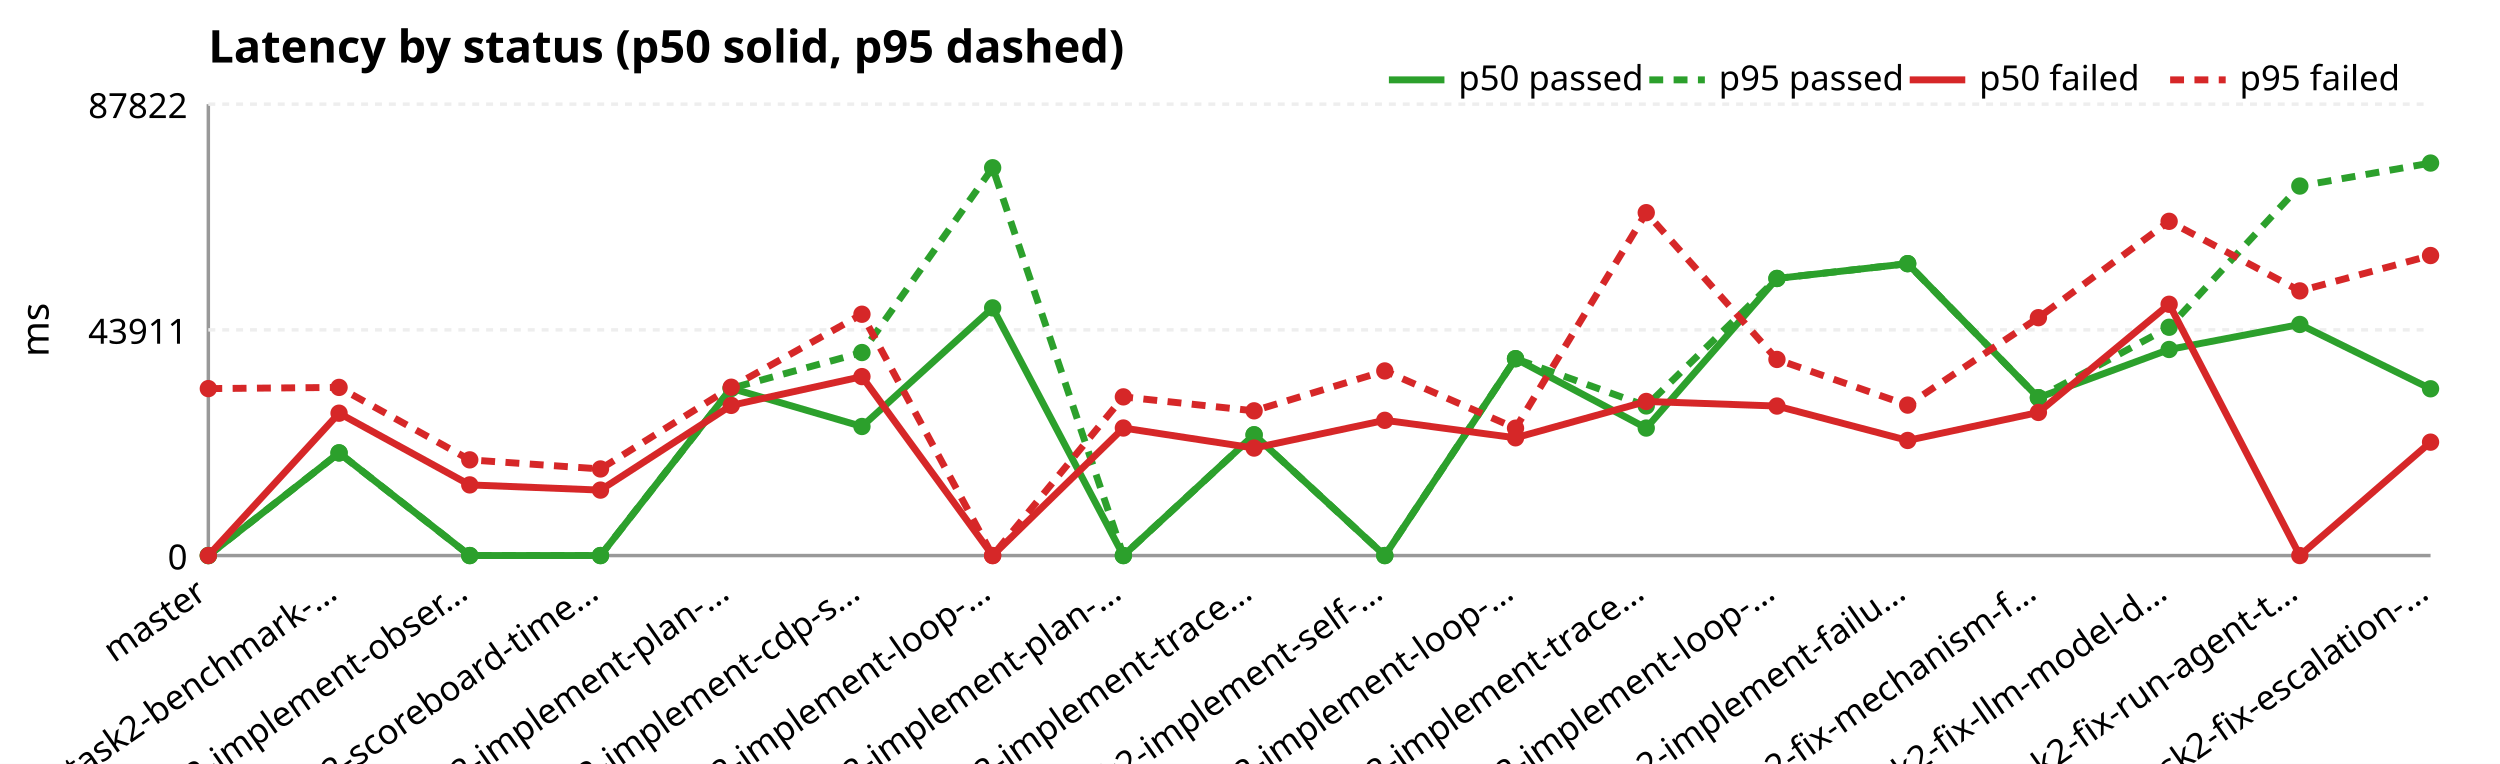
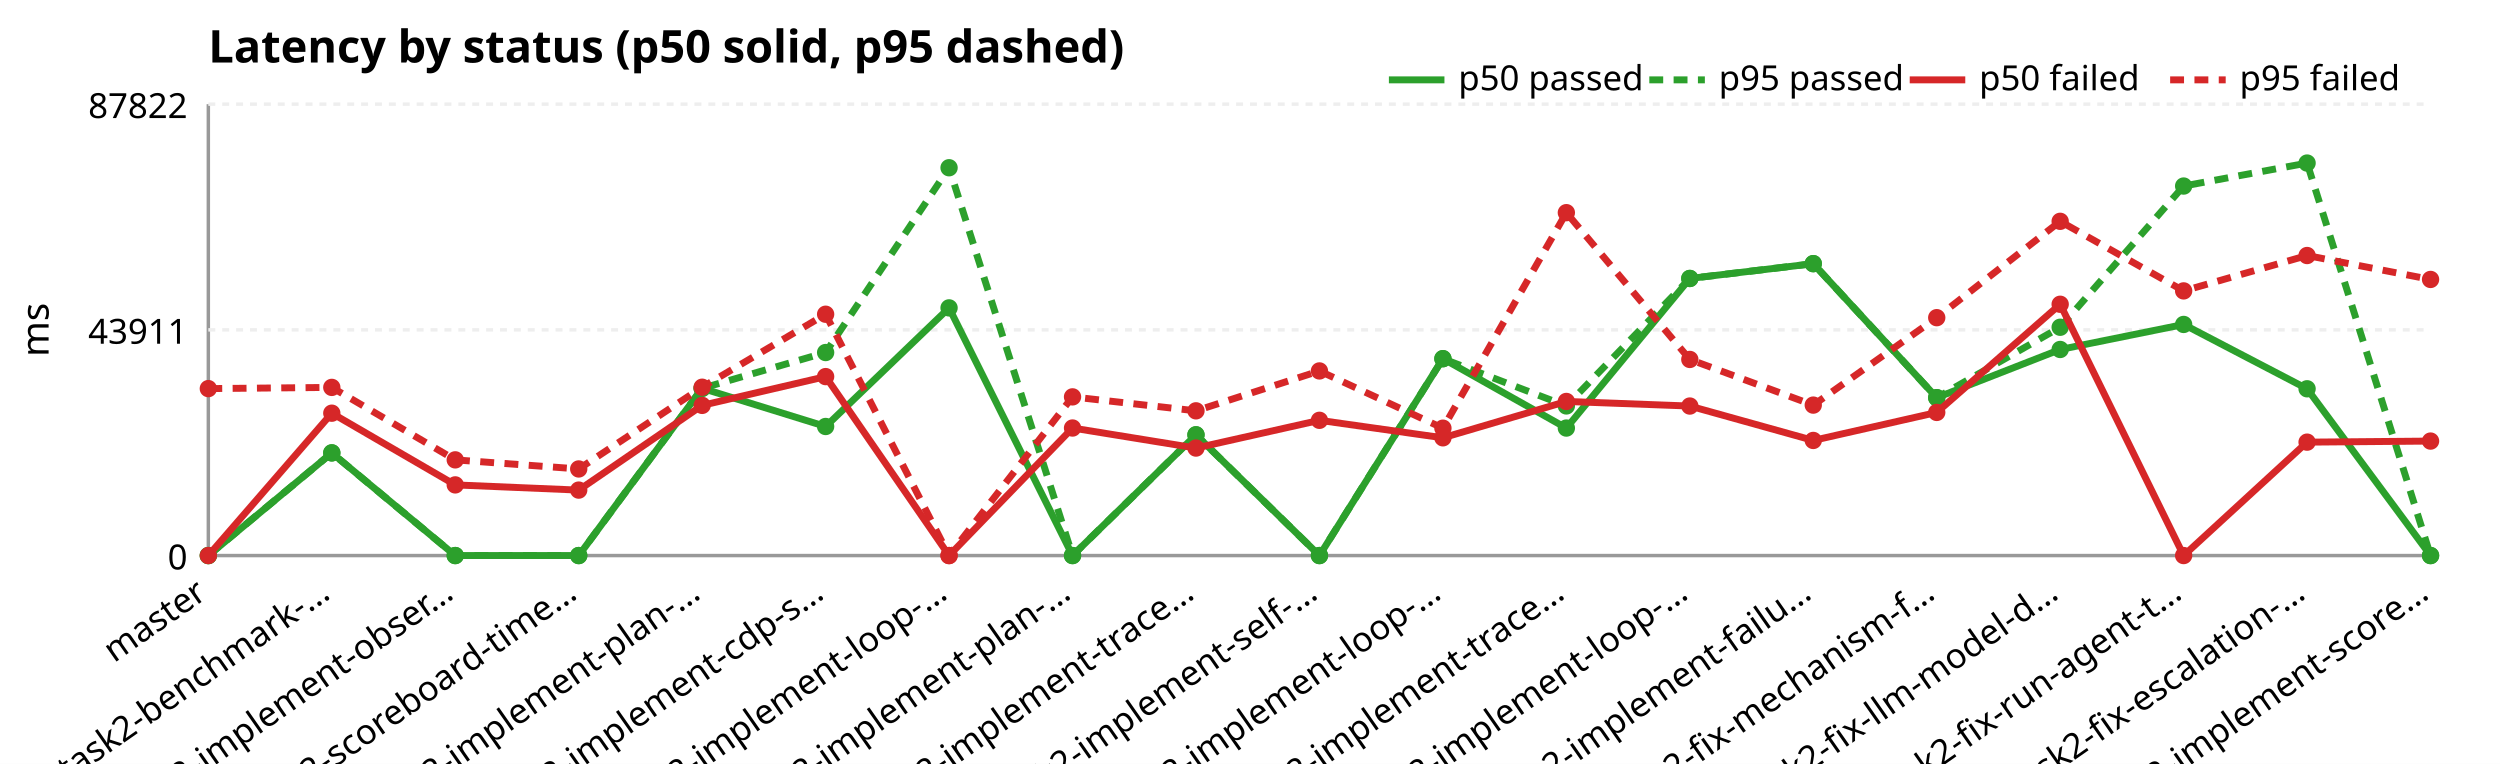
<svg xmlns="http://www.w3.org/2000/svg" viewBox="0 0 720 220" width="720" height="220" font-family="sans-serif">
  <rect width="100%" height="100%" fill="#fff" />
  <text x="60" y="18" font-size="13" font-weight="600">Latency by status (p50 solid, p95 dashed)</text>
  <line x1="60" y1="30" x2="60" y2="160" stroke="#999" />
  <line x1="60" y1="160" x2="700" y2="160" stroke="#999" />
  <text x="54" y="164.0" font-size="10" text-anchor="end" fill="#000">0</text>
  <text x="54" y="99.0" font-size="10" text-anchor="end" fill="#000">43911</text>
  <line x1="60" y1="95.0" x2="700" y2="95.0" stroke="#eee" stroke-dasharray="2,2" />
  <text x="54" y="34.0" font-size="10" text-anchor="end" fill="#000">87822</text>
  <line x1="60" y1="30.0" x2="700" y2="30.0" stroke="#eee" stroke-dasharray="2,2" />
  <text x="14" y="95.0" font-size="11" fill="#000" transform="rotate(-90 14 95.0)" text-anchor="middle">ms</text>
-   <polyline points="60.00,160.00 97.65,130.43 135.29,160.00 172.94,160.00 210.59,111.83 248.24,122.83 285.88,88.67 323.53,160.00 361.18,125.23 398.82,160.00 436.47,103.30 474.12,123.28 511.76,80.20 549.41,75.93 587.06,114.53 624.71,100.65 662.35,93.44 700.00,111.97" fill="none" stroke="#2ca02c" stroke-width="2" />
+   <polyline points="60.00,160.00 95.56,130.43 131.11,160.00 166.67,160.00 202.22,111.83 237.78,122.83 273.33,88.67 308.89,160.00 344.44,125.23 380.00,160.00 415.56,103.30 451.11,123.28 486.67,80.20 522.22,75.93 557.78,114.53 593.33,100.65 628.89,93.44 664.44,111.97 700.00,160.00" fill="none" stroke="#2ca02c" stroke-width="2" />
  <circle cx="60.00" cy="160.00" r="2.5" fill="#2ca02c" />
-   <circle cx="97.65" cy="130.43" r="2.5" fill="#2ca02c" />
-   <circle cx="135.29" cy="160.00" r="2.5" fill="#2ca02c" />
-   <circle cx="172.94" cy="160.00" r="2.5" fill="#2ca02c" />
-   <circle cx="210.59" cy="111.83" r="2.5" fill="#2ca02c" />
-   <circle cx="248.24" cy="122.83" r="2.5" fill="#2ca02c" />
-   <circle cx="285.88" cy="88.67" r="2.5" fill="#2ca02c" />
-   <circle cx="323.53" cy="160.00" r="2.5" fill="#2ca02c" />
-   <circle cx="361.18" cy="125.23" r="2.5" fill="#2ca02c" />
-   <circle cx="398.82" cy="160.00" r="2.5" fill="#2ca02c" />
-   <circle cx="436.47" cy="103.30" r="2.5" fill="#2ca02c" />
-   <circle cx="474.12" cy="123.28" r="2.5" fill="#2ca02c" />
-   <circle cx="511.76" cy="80.20" r="2.5" fill="#2ca02c" />
-   <circle cx="549.41" cy="75.93" r="2.5" fill="#2ca02c" />
-   <circle cx="587.06" cy="114.53" r="2.5" fill="#2ca02c" />
-   <circle cx="624.71" cy="100.65" r="2.5" fill="#2ca02c" />
-   <circle cx="662.35" cy="93.44" r="2.5" fill="#2ca02c" />
-   <circle cx="700.00" cy="111.97" r="2.5" fill="#2ca02c" />
-   <polyline points="60.00,160.00 97.65,130.43 135.29,160.00 172.94,160.00 210.59,111.83 248.24,101.53 285.88,48.31 323.53,160.00 361.18,125.23 398.82,160.00 436.47,103.30 474.12,116.91 511.76,80.20 549.41,75.93 587.06,114.53 624.71,94.25 662.35,53.58 700.00,46.96" fill="none" stroke="#2ca02c" stroke-width="2" stroke-dasharray="4,3" />
+   <circle cx="95.56" cy="130.43" r="2.5" fill="#2ca02c" />
+   <circle cx="131.11" cy="160.00" r="2.5" fill="#2ca02c" />
+   <circle cx="166.67" cy="160.00" r="2.5" fill="#2ca02c" />
+   <circle cx="202.22" cy="111.83" r="2.5" fill="#2ca02c" />
+   <circle cx="237.78" cy="122.83" r="2.5" fill="#2ca02c" />
+   <circle cx="273.33" cy="88.67" r="2.5" fill="#2ca02c" />
+   <circle cx="308.89" cy="160.00" r="2.5" fill="#2ca02c" />
+   <circle cx="344.44" cy="125.23" r="2.5" fill="#2ca02c" />
+   <circle cx="380.00" cy="160.00" r="2.5" fill="#2ca02c" />
+   <circle cx="415.56" cy="103.30" r="2.5" fill="#2ca02c" />
+   <circle cx="451.11" cy="123.28" r="2.5" fill="#2ca02c" />
+   <circle cx="486.67" cy="80.20" r="2.5" fill="#2ca02c" />
+   <circle cx="522.22" cy="75.93" r="2.5" fill="#2ca02c" />
+   <circle cx="557.78" cy="114.53" r="2.5" fill="#2ca02c" />
+   <circle cx="593.33" cy="100.65" r="2.5" fill="#2ca02c" />
+   <circle cx="628.89" cy="93.44" r="2.5" fill="#2ca02c" />
+   <circle cx="664.44" cy="111.97" r="2.5" fill="#2ca02c" />
+   <circle cx="700.00" cy="160.00" r="2.5" fill="#2ca02c" />
+   <polyline points="60.00,160.00 95.56,130.43 131.11,160.00 166.67,160.00 202.22,111.83 237.78,101.53 273.33,48.31 308.89,160.00 344.44,125.23 380.00,160.00 415.56,103.30 451.11,116.91 486.67,80.20 522.22,75.93 557.78,114.53 593.33,94.25 628.89,53.58 664.44,46.96 700.00,160.00" fill="none" stroke="#2ca02c" stroke-width="2" stroke-dasharray="4,3" />
  <circle cx="60.00" cy="160.00" r="2.5" fill="#2ca02c" />
-   <circle cx="97.65" cy="130.43" r="2.5" fill="#2ca02c" />
-   <circle cx="135.29" cy="160.00" r="2.5" fill="#2ca02c" />
-   <circle cx="172.94" cy="160.00" r="2.5" fill="#2ca02c" />
-   <circle cx="210.59" cy="111.83" r="2.5" fill="#2ca02c" />
-   <circle cx="248.24" cy="101.53" r="2.5" fill="#2ca02c" />
-   <circle cx="285.88" cy="48.31" r="2.5" fill="#2ca02c" />
-   <circle cx="323.53" cy="160.00" r="2.5" fill="#2ca02c" />
-   <circle cx="361.18" cy="125.23" r="2.5" fill="#2ca02c" />
-   <circle cx="398.82" cy="160.00" r="2.5" fill="#2ca02c" />
-   <circle cx="436.47" cy="103.30" r="2.5" fill="#2ca02c" />
-   <circle cx="474.12" cy="116.91" r="2.5" fill="#2ca02c" />
-   <circle cx="511.76" cy="80.20" r="2.5" fill="#2ca02c" />
-   <circle cx="549.41" cy="75.93" r="2.5" fill="#2ca02c" />
-   <circle cx="587.06" cy="114.53" r="2.5" fill="#2ca02c" />
-   <circle cx="624.71" cy="94.25" r="2.5" fill="#2ca02c" />
-   <circle cx="662.35" cy="53.58" r="2.5" fill="#2ca02c" />
-   <circle cx="700.00" cy="46.96" r="2.5" fill="#2ca02c" />
-   <polyline points="60.00,160.00 97.65,119.00 135.29,139.65 172.94,141.15 210.59,116.75 248.24,108.46 285.88,160.00 323.53,123.27 361.18,129.04 398.82,121.05 436.47,126.09 474.12,115.62 511.76,116.94 549.41,126.85 587.06,118.78 624.71,87.63 662.35,160.00 700.00,127.34" fill="none" stroke="#d62728" stroke-width="2" />
+   <circle cx="95.56" cy="130.43" r="2.5" fill="#2ca02c" />
+   <circle cx="131.11" cy="160.00" r="2.5" fill="#2ca02c" />
+   <circle cx="166.67" cy="160.00" r="2.5" fill="#2ca02c" />
+   <circle cx="202.22" cy="111.83" r="2.5" fill="#2ca02c" />
+   <circle cx="237.78" cy="101.53" r="2.5" fill="#2ca02c" />
+   <circle cx="273.33" cy="48.31" r="2.5" fill="#2ca02c" />
+   <circle cx="308.89" cy="160.00" r="2.5" fill="#2ca02c" />
+   <circle cx="344.44" cy="125.23" r="2.5" fill="#2ca02c" />
+   <circle cx="380.00" cy="160.00" r="2.5" fill="#2ca02c" />
+   <circle cx="415.56" cy="103.30" r="2.5" fill="#2ca02c" />
+   <circle cx="451.11" cy="116.91" r="2.5" fill="#2ca02c" />
+   <circle cx="486.67" cy="80.20" r="2.5" fill="#2ca02c" />
+   <circle cx="522.22" cy="75.93" r="2.5" fill="#2ca02c" />
+   <circle cx="557.78" cy="114.53" r="2.5" fill="#2ca02c" />
+   <circle cx="593.33" cy="94.25" r="2.5" fill="#2ca02c" />
+   <circle cx="628.89" cy="53.58" r="2.5" fill="#2ca02c" />
+   <circle cx="664.44" cy="46.96" r="2.5" fill="#2ca02c" />
+   <circle cx="700.00" cy="160.00" r="2.5" fill="#2ca02c" />
+   <polyline points="60.00,160.00 95.56,119.00 131.11,139.65 166.67,141.15 202.22,116.75 237.78,108.46 273.33,160.00 308.89,123.27 344.44,129.04 380.00,121.05 415.56,126.09 451.11,115.62 486.67,116.94 522.22,126.85 557.78,118.78 593.33,87.63 628.89,160.00 664.44,127.34 700.00,127.03" fill="none" stroke="#d62728" stroke-width="2" />
  <circle cx="60.00" cy="160.00" r="2.5" fill="#d62728" />
-   <circle cx="97.65" cy="119.00" r="2.5" fill="#d62728" />
-   <circle cx="135.29" cy="139.65" r="2.5" fill="#d62728" />
-   <circle cx="172.94" cy="141.15" r="2.5" fill="#d62728" />
-   <circle cx="210.59" cy="116.75" r="2.5" fill="#d62728" />
-   <circle cx="248.24" cy="108.46" r="2.5" fill="#d62728" />
-   <circle cx="285.88" cy="160.00" r="2.5" fill="#d62728" />
-   <circle cx="323.53" cy="123.27" r="2.5" fill="#d62728" />
-   <circle cx="361.18" cy="129.04" r="2.5" fill="#d62728" />
-   <circle cx="398.82" cy="121.05" r="2.5" fill="#d62728" />
-   <circle cx="436.47" cy="126.09" r="2.5" fill="#d62728" />
-   <circle cx="474.12" cy="115.62" r="2.5" fill="#d62728" />
-   <circle cx="511.76" cy="116.94" r="2.5" fill="#d62728" />
-   <circle cx="549.41" cy="126.85" r="2.5" fill="#d62728" />
-   <circle cx="587.06" cy="118.78" r="2.5" fill="#d62728" />
-   <circle cx="624.71" cy="87.63" r="2.5" fill="#d62728" />
-   <circle cx="662.35" cy="160.00" r="2.5" fill="#d62728" />
-   <circle cx="700.00" cy="127.34" r="2.5" fill="#d62728" />
-   <polyline points="60.00,111.92 97.65,111.57 135.29,132.44 172.94,135.06 210.59,111.52 248.24,90.50 285.88,160.00 323.53,114.30 361.18,118.32 398.82,106.83 436.47,123.32 474.12,61.25 511.76,103.52 549.41,116.67 587.06,91.49 624.71,63.74 662.35,83.78 700.00,73.59" fill="none" stroke="#d62728" stroke-width="2" stroke-dasharray="4,3" />
+   <circle cx="95.56" cy="119.00" r="2.5" fill="#d62728" />
+   <circle cx="131.11" cy="139.65" r="2.5" fill="#d62728" />
+   <circle cx="166.67" cy="141.15" r="2.5" fill="#d62728" />
+   <circle cx="202.22" cy="116.75" r="2.5" fill="#d62728" />
+   <circle cx="237.78" cy="108.46" r="2.5" fill="#d62728" />
+   <circle cx="273.33" cy="160.00" r="2.5" fill="#d62728" />
+   <circle cx="308.89" cy="123.27" r="2.5" fill="#d62728" />
+   <circle cx="344.44" cy="129.04" r="2.5" fill="#d62728" />
+   <circle cx="380.00" cy="121.05" r="2.5" fill="#d62728" />
+   <circle cx="415.56" cy="126.09" r="2.5" fill="#d62728" />
+   <circle cx="451.11" cy="115.62" r="2.5" fill="#d62728" />
+   <circle cx="486.67" cy="116.94" r="2.5" fill="#d62728" />
+   <circle cx="522.22" cy="126.85" r="2.5" fill="#d62728" />
+   <circle cx="557.78" cy="118.78" r="2.5" fill="#d62728" />
+   <circle cx="593.33" cy="87.63" r="2.5" fill="#d62728" />
+   <circle cx="628.89" cy="160.00" r="2.5" fill="#d62728" />
+   <circle cx="664.44" cy="127.34" r="2.5" fill="#d62728" />
+   <circle cx="700.00" cy="127.03" r="2.5" fill="#d62728" />
+   <polyline points="60.00,111.92 95.56,111.57 131.11,132.44 166.67,135.06 202.22,111.52 237.78,90.50 273.33,160.00 308.89,114.30 344.44,118.32 380.00,106.83 415.56,123.32 451.11,61.25 486.67,103.52 522.22,116.67 557.78,91.49 593.33,63.74 628.89,83.78 664.44,73.59 700.00,80.48" fill="none" stroke="#d62728" stroke-width="2" stroke-dasharray="4,3" />
  <circle cx="60.00" cy="111.92" r="2.5" fill="#d62728" />
-   <circle cx="97.65" cy="111.57" r="2.5" fill="#d62728" />
-   <circle cx="135.29" cy="132.44" r="2.5" fill="#d62728" />
-   <circle cx="172.94" cy="135.06" r="2.5" fill="#d62728" />
-   <circle cx="210.59" cy="111.52" r="2.5" fill="#d62728" />
-   <circle cx="248.24" cy="90.50" r="2.5" fill="#d62728" />
-   <circle cx="285.88" cy="160.00" r="2.5" fill="#d62728" />
-   <circle cx="323.53" cy="114.30" r="2.5" fill="#d62728" />
-   <circle cx="361.18" cy="118.32" r="2.5" fill="#d62728" />
-   <circle cx="398.82" cy="106.83" r="2.5" fill="#d62728" />
-   <circle cx="436.47" cy="123.32" r="2.5" fill="#d62728" />
-   <circle cx="474.12" cy="61.25" r="2.5" fill="#d62728" />
-   <circle cx="511.76" cy="103.52" r="2.5" fill="#d62728" />
-   <circle cx="549.41" cy="116.67" r="2.5" fill="#d62728" />
-   <circle cx="587.06" cy="91.49" r="2.5" fill="#d62728" />
-   <circle cx="624.71" cy="63.74" r="2.5" fill="#d62728" />
-   <circle cx="662.35" cy="83.78" r="2.5" fill="#d62728" />
-   <circle cx="700.00" cy="73.59" r="2.5" fill="#d62728" />
+   <circle cx="95.56" cy="111.57" r="2.5" fill="#d62728" />
+   <circle cx="131.11" cy="132.44" r="2.5" fill="#d62728" />
+   <circle cx="166.67" cy="135.06" r="2.5" fill="#d62728" />
+   <circle cx="202.22" cy="111.52" r="2.5" fill="#d62728" />
+   <circle cx="237.78" cy="90.50" r="2.5" fill="#d62728" />
+   <circle cx="273.33" cy="160.00" r="2.5" fill="#d62728" />
+   <circle cx="308.89" cy="114.30" r="2.5" fill="#d62728" />
+   <circle cx="344.44" cy="118.32" r="2.5" fill="#d62728" />
+   <circle cx="380.00" cy="106.83" r="2.5" fill="#d62728" />
+   <circle cx="415.56" cy="123.32" r="2.5" fill="#d62728" />
+   <circle cx="451.11" cy="61.25" r="2.5" fill="#d62728" />
+   <circle cx="486.67" cy="103.52" r="2.5" fill="#d62728" />
+   <circle cx="522.22" cy="116.67" r="2.5" fill="#d62728" />
+   <circle cx="557.78" cy="91.49" r="2.5" fill="#d62728" />
+   <circle cx="593.33" cy="63.74" r="2.5" fill="#d62728" />
+   <circle cx="628.89" cy="83.78" r="2.5" fill="#d62728" />
+   <circle cx="664.44" cy="73.59" r="2.5" fill="#d62728" />
+   <circle cx="700.00" cy="80.48" r="2.5" fill="#d62728" />
  <line x1="400" y1="23" x2="416" y2="23" stroke="#2ca02c" stroke-width="2" />
  <text x="420" y="26" font-size="10" fill="#000">p50 passed</text>
  <line x1="475" y1="23" x2="491" y2="23" stroke="#2ca02c" stroke-width="2" stroke-dasharray="4,3" />
  <text x="495" y="26" font-size="10" fill="#000">p95 passed</text>
  <line x1="550" y1="23" x2="566" y2="23" stroke="#d62728" stroke-width="2" />
  <text x="570" y="26" font-size="10" fill="#000">p50 failed</text>
  <line x1="625" y1="23" x2="641" y2="23" stroke="#d62728" stroke-width="2" stroke-dasharray="4,3" />
  <text x="645" y="26" font-size="10" fill="#000">p95 failed</text>
  <text x="60.00" y="172" font-size="10" fill="#000" text-anchor="end" transform="rotate(-35 60.00 172)">master</text>
-   <text x="97.65" y="172" font-size="10" fill="#000" text-anchor="end" transform="rotate(-35 97.65 172)">feat-task2-benchmark-…</text>
-   <text x="135.29" y="172" font-size="10" fill="#000" text-anchor="end" transform="rotate(-35 135.29 172)">task2-implement-obser…</text>
-   <text x="172.94" y="172" font-size="10" fill="#000" text-anchor="end" transform="rotate(-35 172.94 172)">task2-scoreboard-time…</text>
-   <text x="210.59" y="172" font-size="10" fill="#000" text-anchor="end" transform="rotate(-35 210.59 172)">task2-implement-plan-…</text>
-   <text x="248.24" y="172" font-size="10" fill="#000" text-anchor="end" transform="rotate(-35 248.24 172)">task2-implement-cdp-s…</text>
-   <text x="285.88" y="172" font-size="10" fill="#000" text-anchor="end" transform="rotate(-35 285.88 172)">task2-implement-loop-…</text>
-   <text x="323.53" y="172" font-size="10" fill="#000" text-anchor="end" transform="rotate(-35 323.53 172)">task2-implement-plan-…</text>
-   <text x="361.18" y="172" font-size="10" fill="#000" text-anchor="end" transform="rotate(-35 361.18 172)">task2-implement-trace…</text>
-   <text x="398.82" y="172" font-size="10" fill="#000" text-anchor="end" transform="rotate(-35 398.82 172)">task2-implement-self-…</text>
-   <text x="436.47" y="172" font-size="10" fill="#000" text-anchor="end" transform="rotate(-35 436.47 172)">task2-implement-loop-…</text>
-   <text x="474.12" y="172" font-size="10" fill="#000" text-anchor="end" transform="rotate(-35 474.12 172)">task2-implement-trace…</text>
-   <text x="511.76" y="172" font-size="10" fill="#000" text-anchor="end" transform="rotate(-35 511.76 172)">task2-implement-loop-…</text>
-   <text x="549.41" y="172" font-size="10" fill="#000" text-anchor="end" transform="rotate(-35 549.41 172)">task2-implement-failu…</text>
-   <text x="587.06" y="172" font-size="10" fill="#000" text-anchor="end" transform="rotate(-35 587.06 172)">task2-fix-mechanism-f…</text>
-   <text x="624.71" y="172" font-size="10" fill="#000" text-anchor="end" transform="rotate(-35 624.71 172)">task2-fix-llm-model-d…</text>
-   <text x="662.35" y="172" font-size="10" fill="#000" text-anchor="end" transform="rotate(-35 662.35 172)">task2-fix-run-agent-t…</text>
-   <text x="700.00" y="172" font-size="10" fill="#000" text-anchor="end" transform="rotate(-35 700.00 172)">task2-fix-escalation-…</text>
+   <text x="95.56" y="172" font-size="10" fill="#000" text-anchor="end" transform="rotate(-35 95.56 172)">feat-task2-benchmark-…</text>
+   <text x="131.11" y="172" font-size="10" fill="#000" text-anchor="end" transform="rotate(-35 131.11 172)">task2-implement-obser…</text>
+   <text x="166.67" y="172" font-size="10" fill="#000" text-anchor="end" transform="rotate(-35 166.67 172)">task2-scoreboard-time…</text>
+   <text x="202.22" y="172" font-size="10" fill="#000" text-anchor="end" transform="rotate(-35 202.22 172)">task2-implement-plan-…</text>
+   <text x="237.78" y="172" font-size="10" fill="#000" text-anchor="end" transform="rotate(-35 237.78 172)">task2-implement-cdp-s…</text>
+   <text x="273.33" y="172" font-size="10" fill="#000" text-anchor="end" transform="rotate(-35 273.33 172)">task2-implement-loop-…</text>
+   <text x="308.89" y="172" font-size="10" fill="#000" text-anchor="end" transform="rotate(-35 308.89 172)">task2-implement-plan-…</text>
+   <text x="344.44" y="172" font-size="10" fill="#000" text-anchor="end" transform="rotate(-35 344.44 172)">task2-implement-trace…</text>
+   <text x="380.00" y="172" font-size="10" fill="#000" text-anchor="end" transform="rotate(-35 380.00 172)">task2-implement-self-…</text>
+   <text x="415.56" y="172" font-size="10" fill="#000" text-anchor="end" transform="rotate(-35 415.56 172)">task2-implement-loop-…</text>
+   <text x="451.11" y="172" font-size="10" fill="#000" text-anchor="end" transform="rotate(-35 451.11 172)">task2-implement-trace…</text>
+   <text x="486.67" y="172" font-size="10" fill="#000" text-anchor="end" transform="rotate(-35 486.67 172)">task2-implement-loop-…</text>
+   <text x="522.22" y="172" font-size="10" fill="#000" text-anchor="end" transform="rotate(-35 522.22 172)">task2-implement-failu…</text>
+   <text x="557.78" y="172" font-size="10" fill="#000" text-anchor="end" transform="rotate(-35 557.78 172)">task2-fix-mechanism-f…</text>
+   <text x="593.33" y="172" font-size="10" fill="#000" text-anchor="end" transform="rotate(-35 593.33 172)">task2-fix-llm-model-d…</text>
+   <text x="628.89" y="172" font-size="10" fill="#000" text-anchor="end" transform="rotate(-35 628.89 172)">task2-fix-run-agent-t…</text>
+   <text x="664.44" y="172" font-size="10" fill="#000" text-anchor="end" transform="rotate(-35 664.44 172)">task2-fix-escalation-…</text>
+   <text x="700.00" y="172" font-size="10" fill="#000" text-anchor="end" transform="rotate(-35 700.00 172)">task2-implement-score…</text>
</svg>
